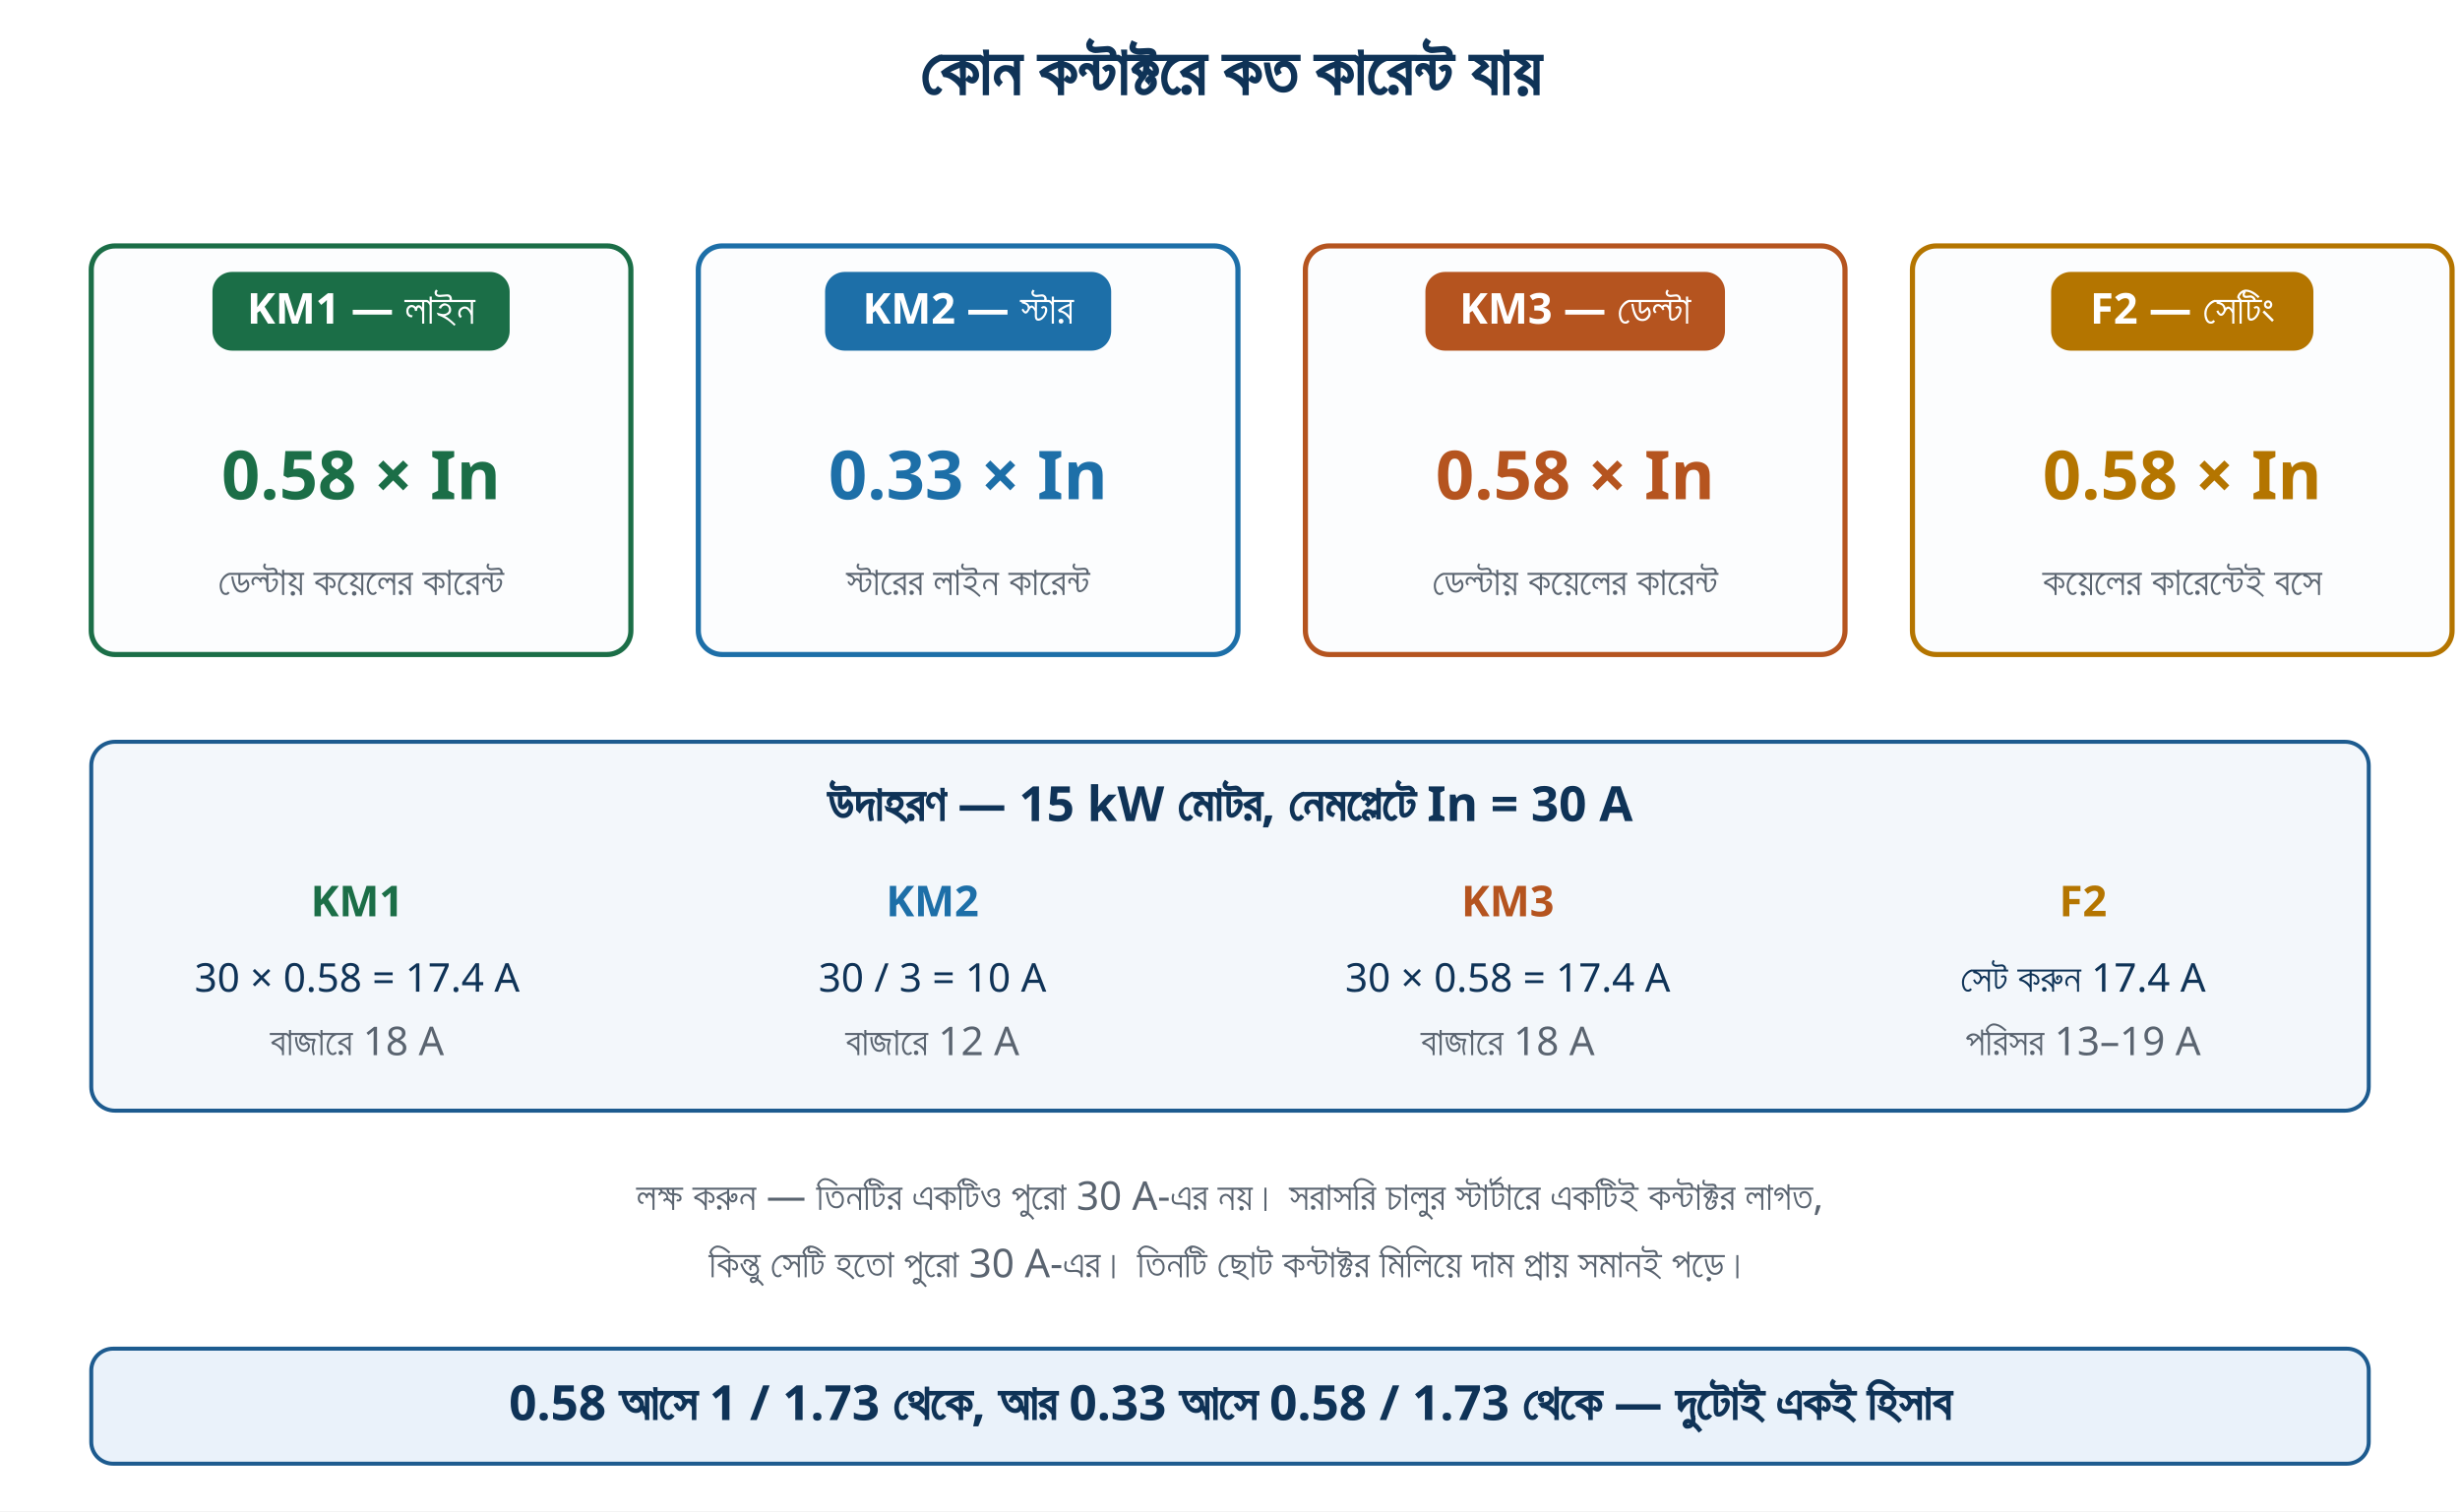
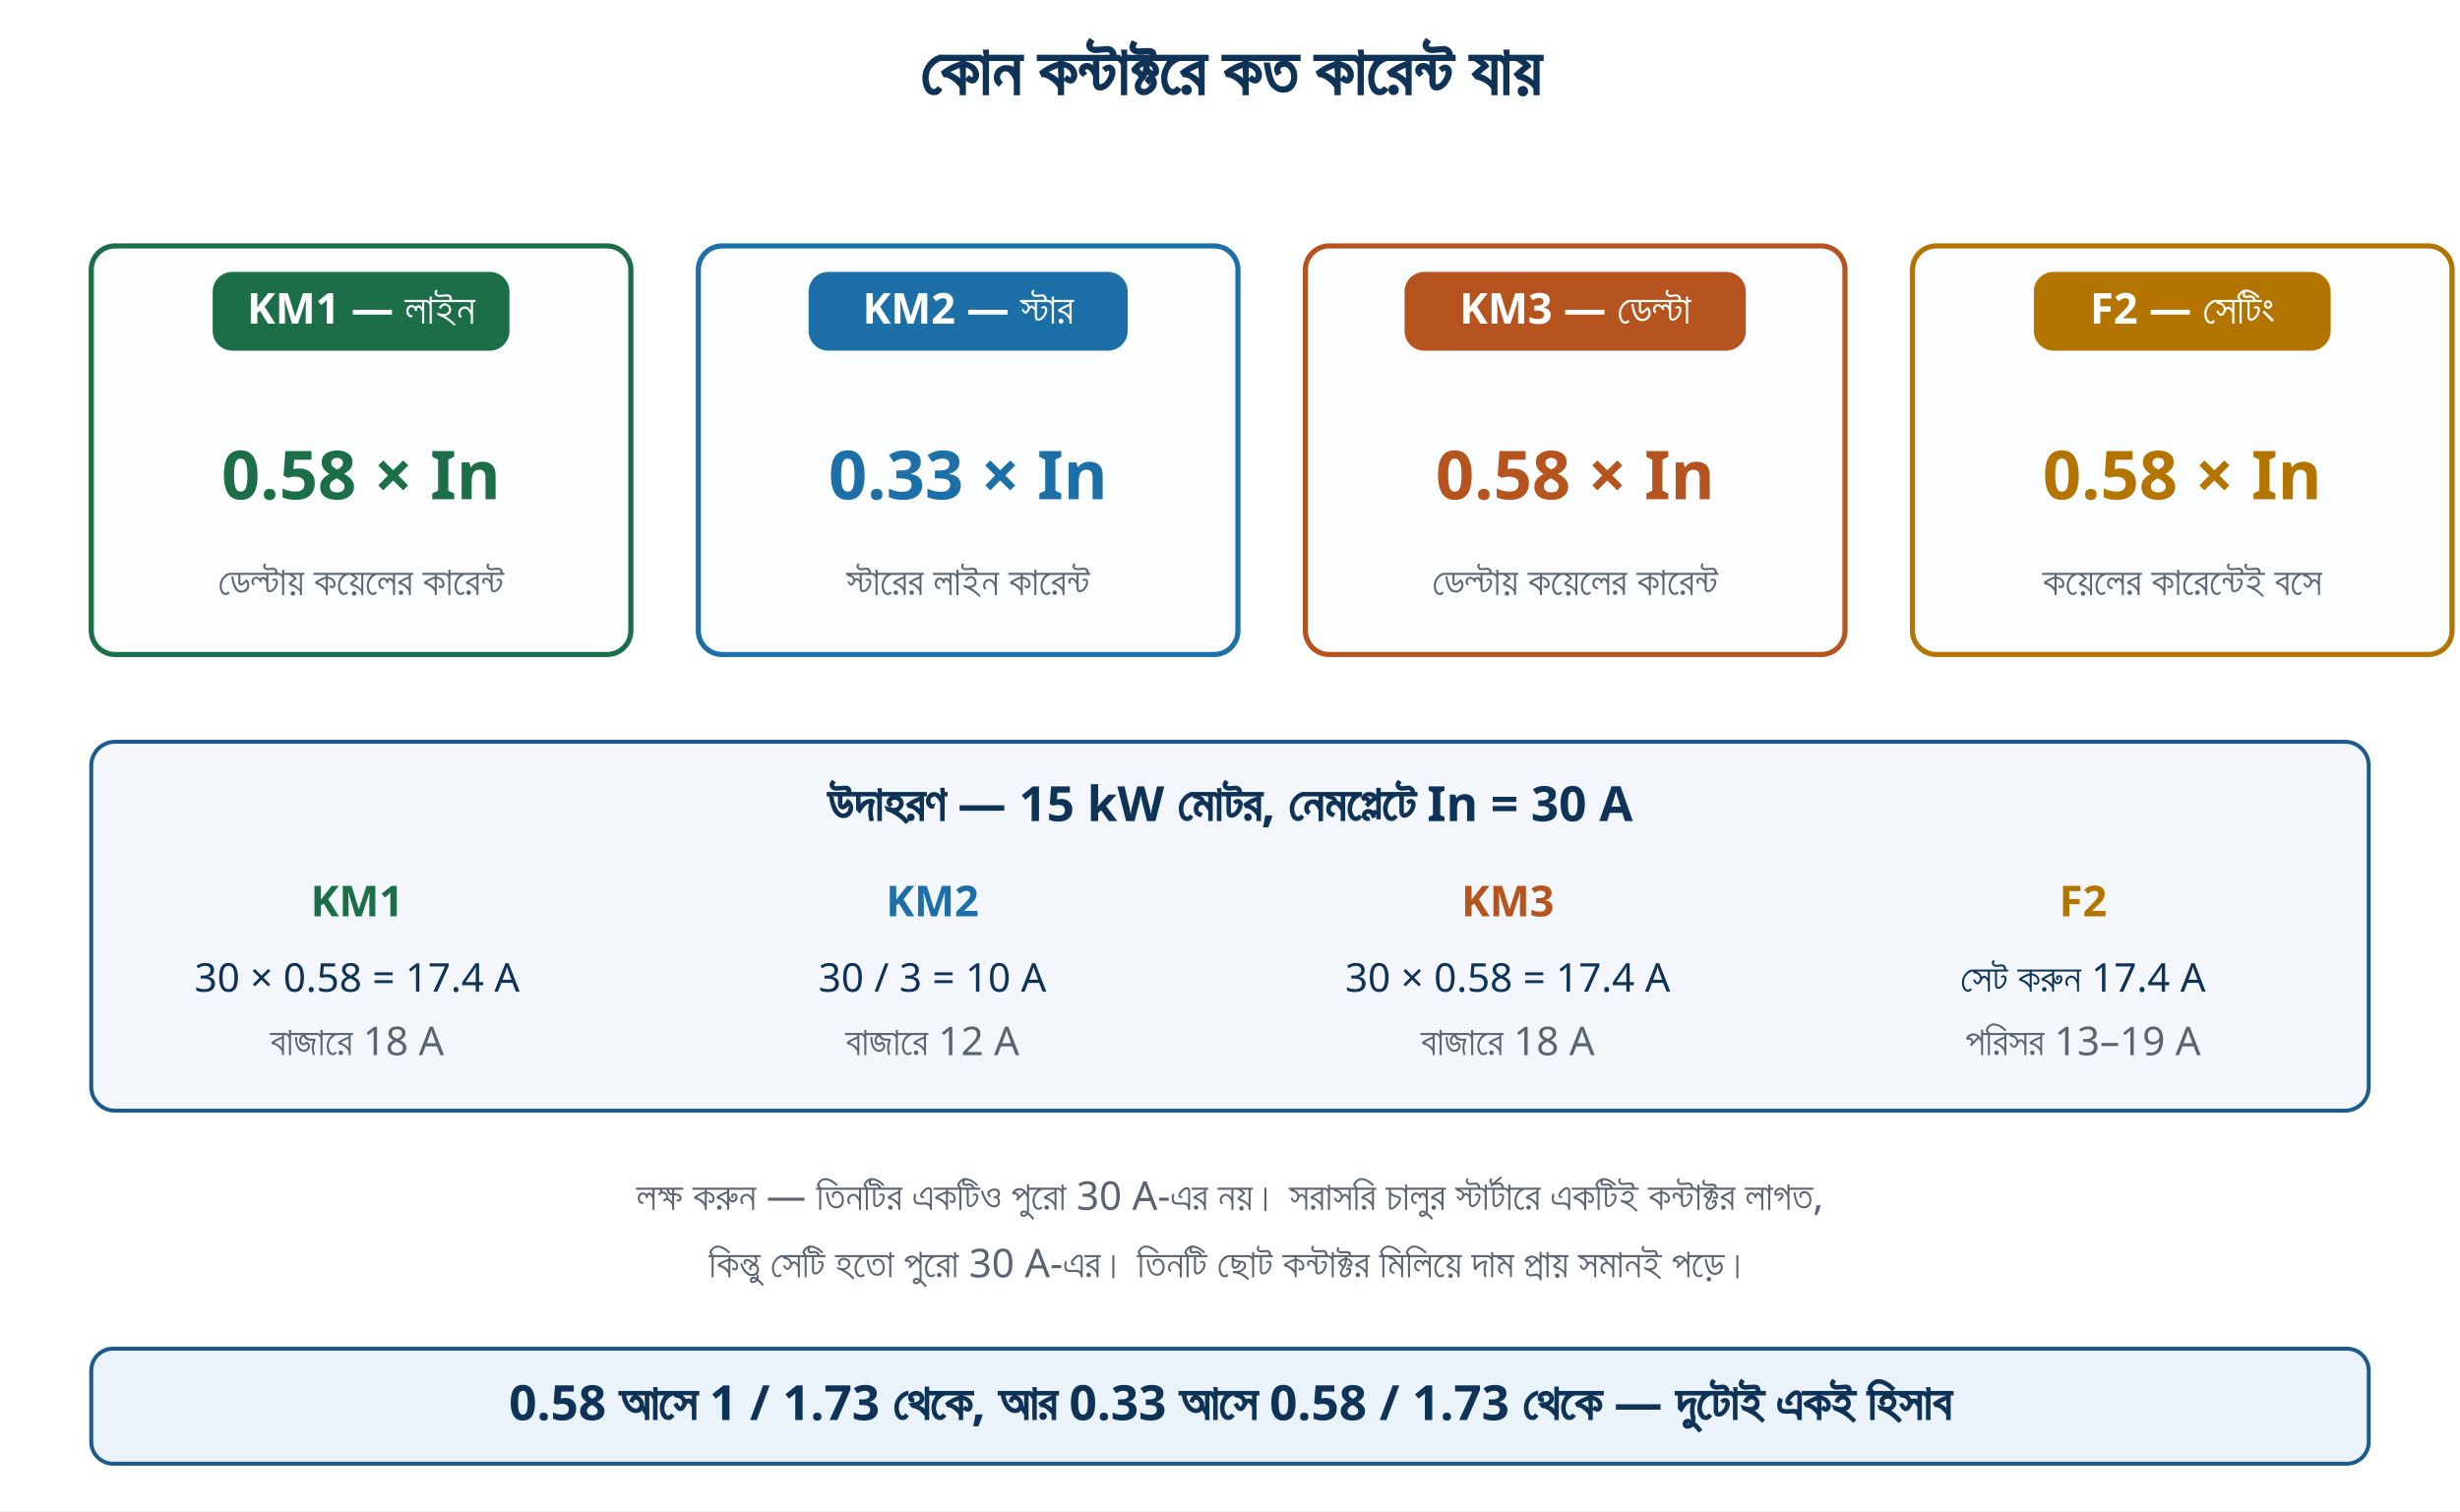
<svg xmlns="http://www.w3.org/2000/svg" width="1240" height="762" viewBox="0 0 1240 762">
  <rect width="1240" height="762" fill="#FFFFFF" />
  <text x="620.0" y="48.0" font-family="Kalpurush" font-size="34" font-weight="700" fill="#0F3357" text-anchor="middle">কোন কন্টাক্টরে কত কারেন্ট যায়</text>
  <rect x="46.0" y="124.0" width="272.0" height="206.0" rx="12" fill="#FCFDFE" stroke="#1B6E47" stroke-width="2.6" />
-   <rect x="108.0" y="138.0" width="148.0" height="37.9" rx="9" fill="#1B6E47" stroke="#1B6E47" stroke-width="1.8" />
+   <rect x="108.1" y="138.0" width="147.8" height="37.9" rx="9" fill="#1B6E47" stroke="#1B6E47" stroke-width="1.8" />
  <text x="182.0" y="163.2" font-family="Kalpurush" font-size="21.5" font-weight="600" fill="#FFFFFF" text-anchor="middle">KM1 — লাইন</text>
  <text x="182.0" y="251.7" font-family="Kalpurush" font-size="34" font-weight="700" fill="#1B6E47" text-anchor="middle">0.58 × In</text>
  <text x="182.0" y="300.0" font-family="Kalpurush" font-size="20" font-weight="400" fill="#5A6470" text-anchor="middle">ডেল্টায় কয়েলের কারেন্ট</text>
  <rect x="352.0" y="124.0" width="272.0" height="206.0" rx="12" fill="#FCFDFE" stroke="#1D6FA8" stroke-width="2.6" />
-   <rect x="416.8" y="138.0" width="142.4" height="37.9" rx="9" fill="#1D6FA8" stroke="#1D6FA8" stroke-width="1.8" />
+   <rect x="408.5" y="138.0" width="159.0" height="37.9" rx="9" fill="#1D6FA8" stroke="#1D6FA8" stroke-width="1.8" />
  <text x="488.0" y="163.2" font-family="Kalpurush" font-size="21.5" font-weight="600" fill="#FFFFFF" text-anchor="middle">KM2 — স্টার</text>
  <text x="488.0" y="251.7" font-family="Kalpurush" font-size="34" font-weight="700" fill="#1D6FA8" text-anchor="middle">0.33 × In</text>
  <text x="488.0" y="300.0" font-family="Kalpurush" font-size="20" font-weight="400" fill="#5A6470" text-anchor="middle">স্টারের লাইন কারেন্ট</text>
  <rect x="658.0" y="124.0" width="272.0" height="206.0" rx="12" fill="#FCFDFE" stroke="#B5541F" stroke-width="2.6" />
-   <rect x="719.4" y="138.0" width="149.2" height="37.9" rx="9" fill="#B5541F" stroke="#B5541F" stroke-width="1.8" />
+   <rect x="708.9" y="138.0" width="170.2" height="37.9" rx="9" fill="#B5541F" stroke="#B5541F" stroke-width="1.8" />
  <text x="794.0" y="163.2" font-family="Kalpurush" font-size="21.5" font-weight="600" fill="#FFFFFF" text-anchor="middle">KM3 — ডেল্টা</text>
  <text x="794.0" y="251.7" font-family="Kalpurush" font-size="34" font-weight="700" fill="#B5541F" text-anchor="middle">0.58 × In</text>
  <text x="794.0" y="300.0" font-family="Kalpurush" font-size="20" font-weight="400" fill="#5A6470" text-anchor="middle">ডেল্টায় কয়েলের কারেন্ট</text>
  <rect x="964.0" y="124.0" width="272.0" height="206.0" rx="12" fill="#FCFDFE" stroke="#B47500" stroke-width="2.6" />
-   <rect x="1034.8" y="138.0" width="130.4" height="37.9" rx="9" fill="#B47500" stroke="#B47500" stroke-width="1.8" />
+   <rect x="1026.1" y="138.0" width="147.8" height="37.9" rx="9" fill="#B47500" stroke="#B47500" stroke-width="1.8" />
  <text x="1100.0" y="163.2" font-family="Kalpurush" font-size="21.5" font-weight="600" fill="#FFFFFF" text-anchor="middle">F2 — সেটিং</text>
  <text x="1100.0" y="251.7" font-family="Kalpurush" font-size="34" font-weight="700" fill="#B47500" text-anchor="middle">0.58 × In</text>
  <text x="1100.0" y="300.0" font-family="Kalpurush" font-size="20" font-weight="400" fill="#5A6470" text-anchor="middle">কয়েলের কারেন্টেই বসে</text>
  <rect x="46.0" y="374.0" width="1148.0" height="186.0" rx="12" fill="#F3F7FB" stroke="#1D5B8F" stroke-width="2" />
  <text x="620.0" y="414.0" font-family="Kalpurush" font-size="24.5" font-weight="700" fill="#0F3357" text-anchor="middle">উদাহরণ — 15 kW মোটর, নেমপ্লেটে In = 30 A</text>
  <text x="180.0" y="462.0" font-family="Kalpurush" font-size="21.5" font-weight="700" fill="#1B6E47" text-anchor="middle">KM1</text>
  <text x="180.0" y="500.0" font-family="Kalpurush" font-size="20" font-weight="400" fill="#0F3357" text-anchor="middle">30 × 0.58 = 17.4 A</text>
  <text x="180.0" y="532.0" font-family="Kalpurush" font-size="20" font-weight="400" fill="#5A6470" text-anchor="middle">বাজারে 18 A</text>
  <text x="470.0" y="462.0" font-family="Kalpurush" font-size="21.5" font-weight="700" fill="#1D6FA8" text-anchor="middle">KM2</text>
  <text x="470.0" y="500.0" font-family="Kalpurush" font-size="20" font-weight="400" fill="#0F3357" text-anchor="middle">30 / 3 = 10 A</text>
  <text x="470.0" y="532.0" font-family="Kalpurush" font-size="20" font-weight="400" fill="#5A6470" text-anchor="middle">বাজারে 12 A</text>
  <text x="760.0" y="462.0" font-family="Kalpurush" font-size="21.5" font-weight="700" fill="#B5541F" text-anchor="middle">KM3</text>
  <text x="760.0" y="500.0" font-family="Kalpurush" font-size="20" font-weight="400" fill="#0F3357" text-anchor="middle">30 × 0.58 = 17.4 A</text>
  <text x="760.0" y="532.0" font-family="Kalpurush" font-size="20" font-weight="400" fill="#5A6470" text-anchor="middle">বাজারে 18 A</text>
  <text x="1050.0" y="462.0" font-family="Kalpurush" font-size="21.5" font-weight="700" fill="#B47500" text-anchor="middle">F2</text>
  <text x="1050.0" y="500.0" font-family="Kalpurush" font-size="20" font-weight="400" fill="#0F3357" text-anchor="middle">সেট করুন 17.4 A</text>
  <text x="1050.0" y="532.0" font-family="Kalpurush" font-size="20" font-weight="400" fill="#5A6470" text-anchor="middle">পরিসর 13–19 A</text>
  <text x="620.0" y="610.0" font-family="Kalpurush" font-size="20" font-weight="400" fill="#5A6470" text-anchor="middle">লক্ষ করুন — তিনটির একটিও পুরো 30 A-এর নয়।  সরাসরি চালুর স্টার্টারে একটিই কন্টাক্টর লাগত,</text>
  <text x="620.0" y="644.0" font-family="Kalpurush" font-size="20" font-weight="400" fill="#5A6470" text-anchor="middle">কিন্তু সেটি হতো পুরো 30 A-এর।  তিনটি ছোট কন্টাক্টর মিলিয়ে দাম প্রায় সমানই পড়ে।</text>
  <rect x="46.0" y="680.0" width="1148.0" height="58.0" rx="11" fill="#EAF2FA" stroke="#1D5B8F" stroke-width="2" />
  <text x="620.0" y="716.0" font-family="Kalpurush" font-size="24.5" font-weight="700" fill="#0F3357" text-anchor="middle">0.58 আসে 1 / 1.73 থেকে, আর 0.33 আসে 0.58 / 1.73 থেকে — দুটোই একই হিসাব</text>
</svg>
